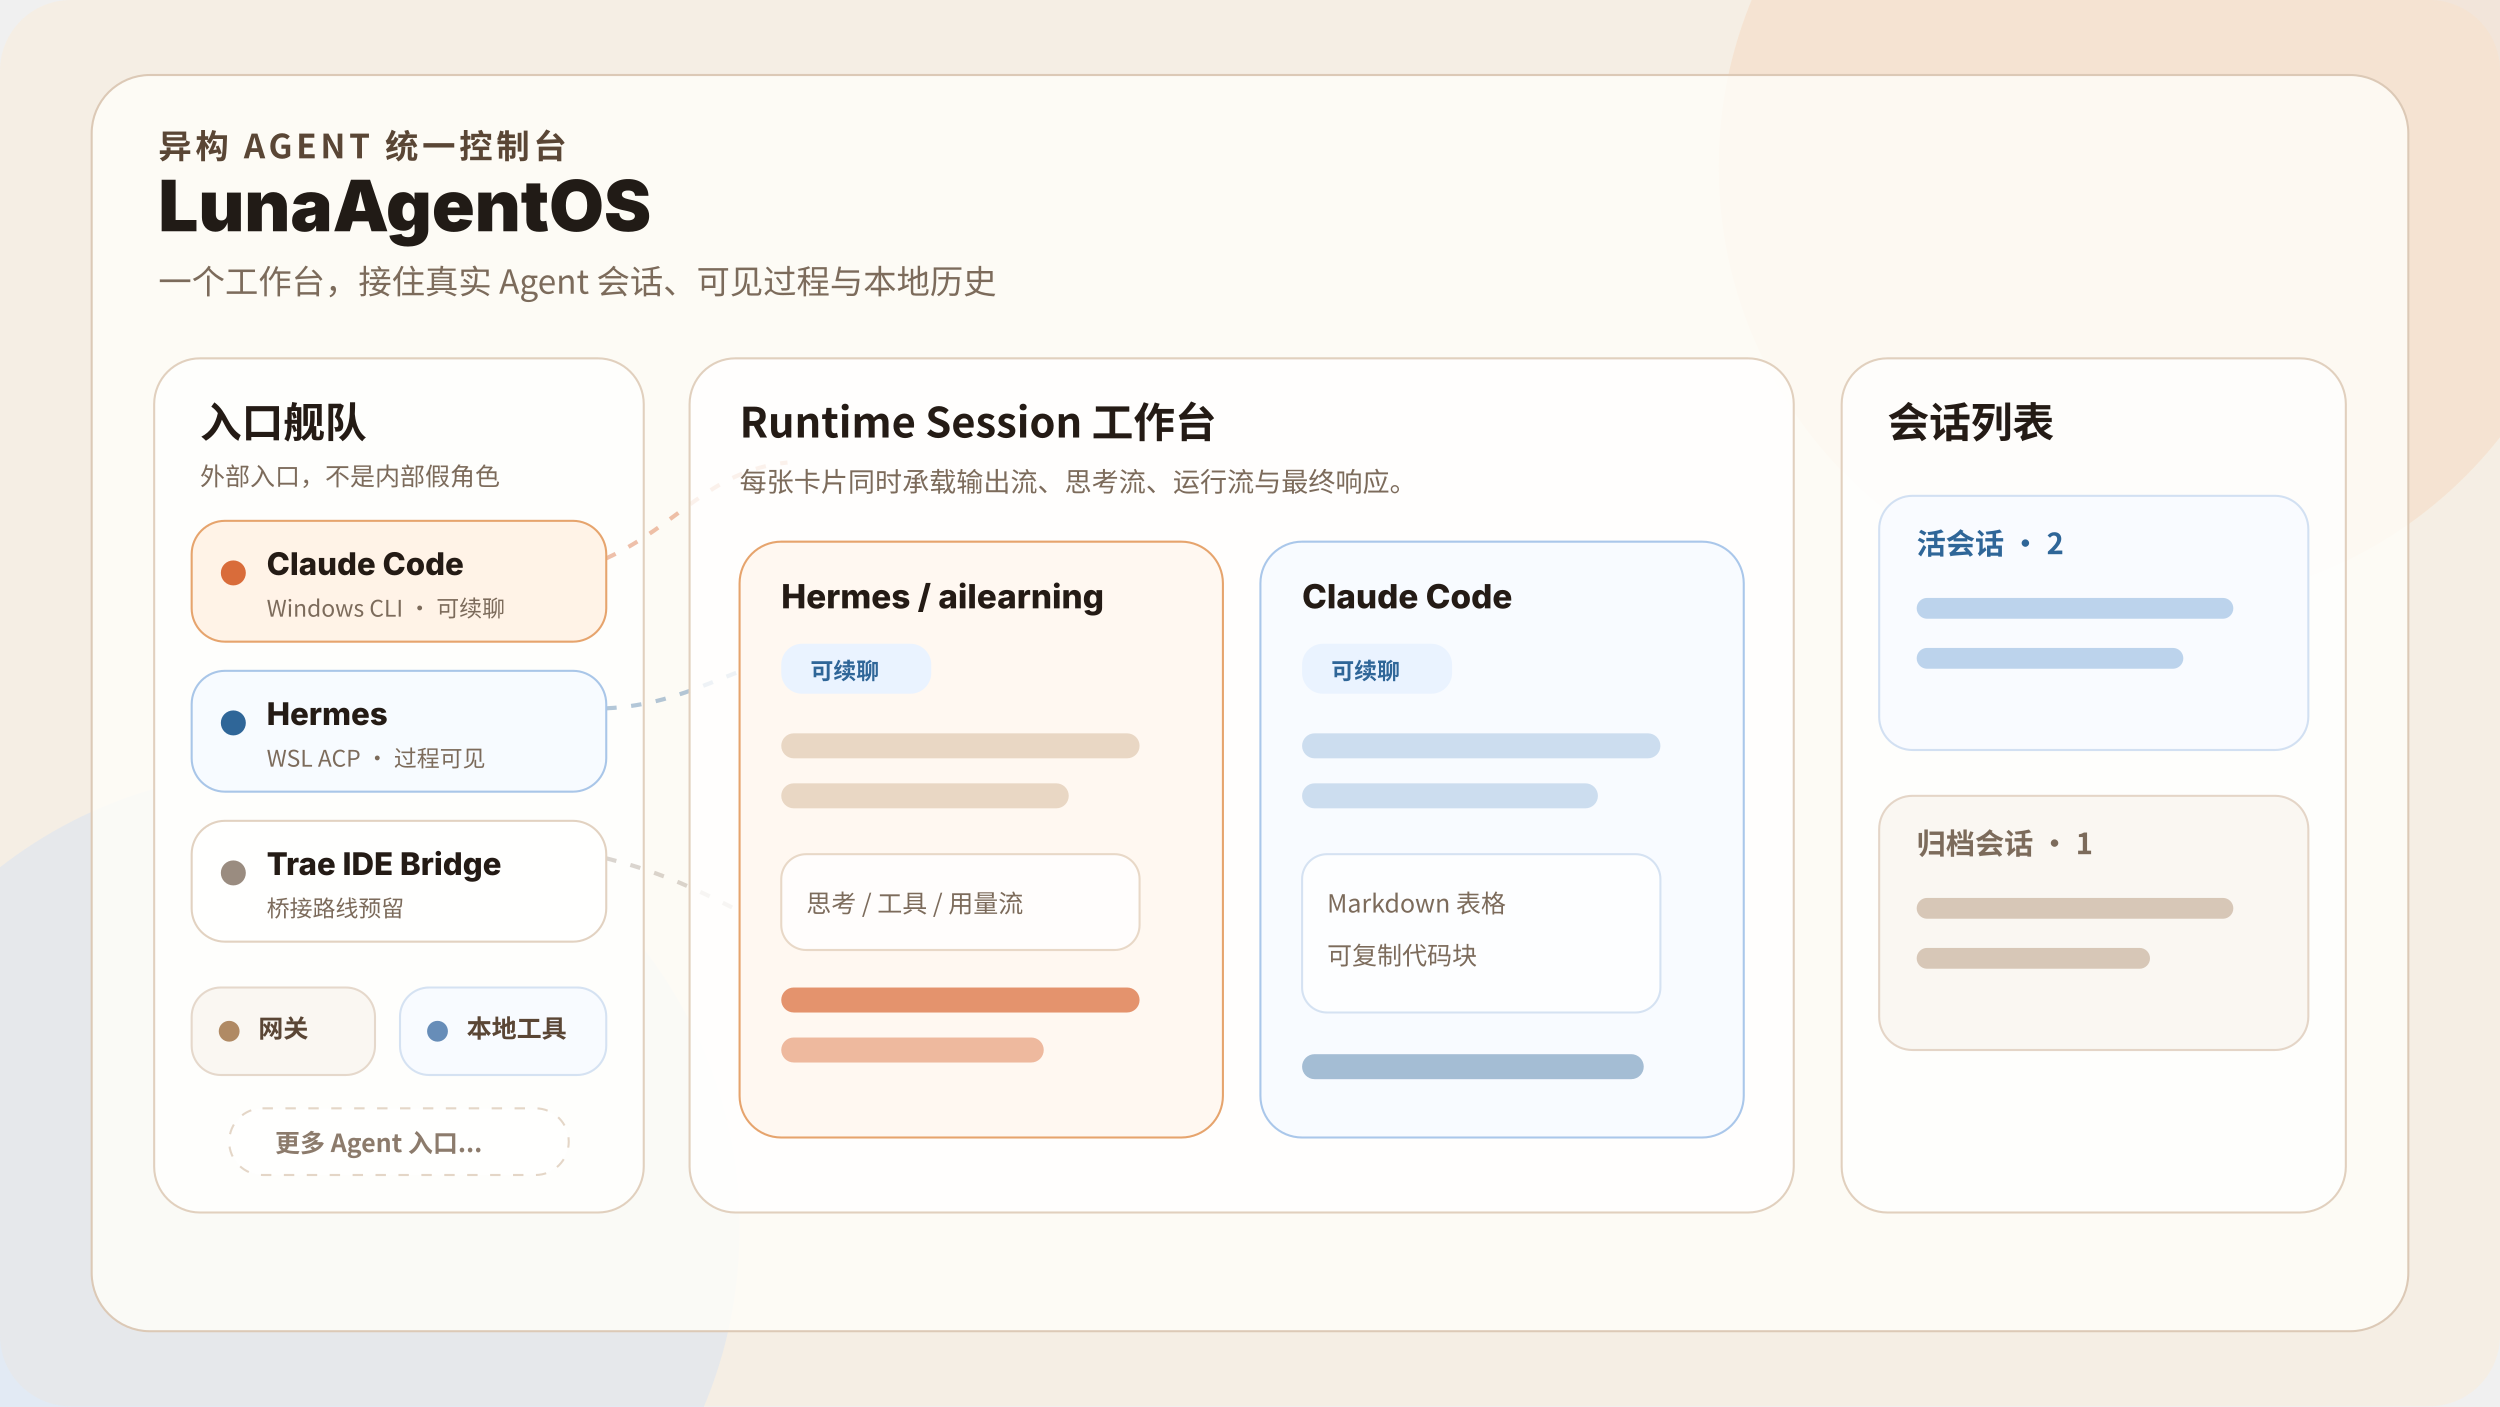
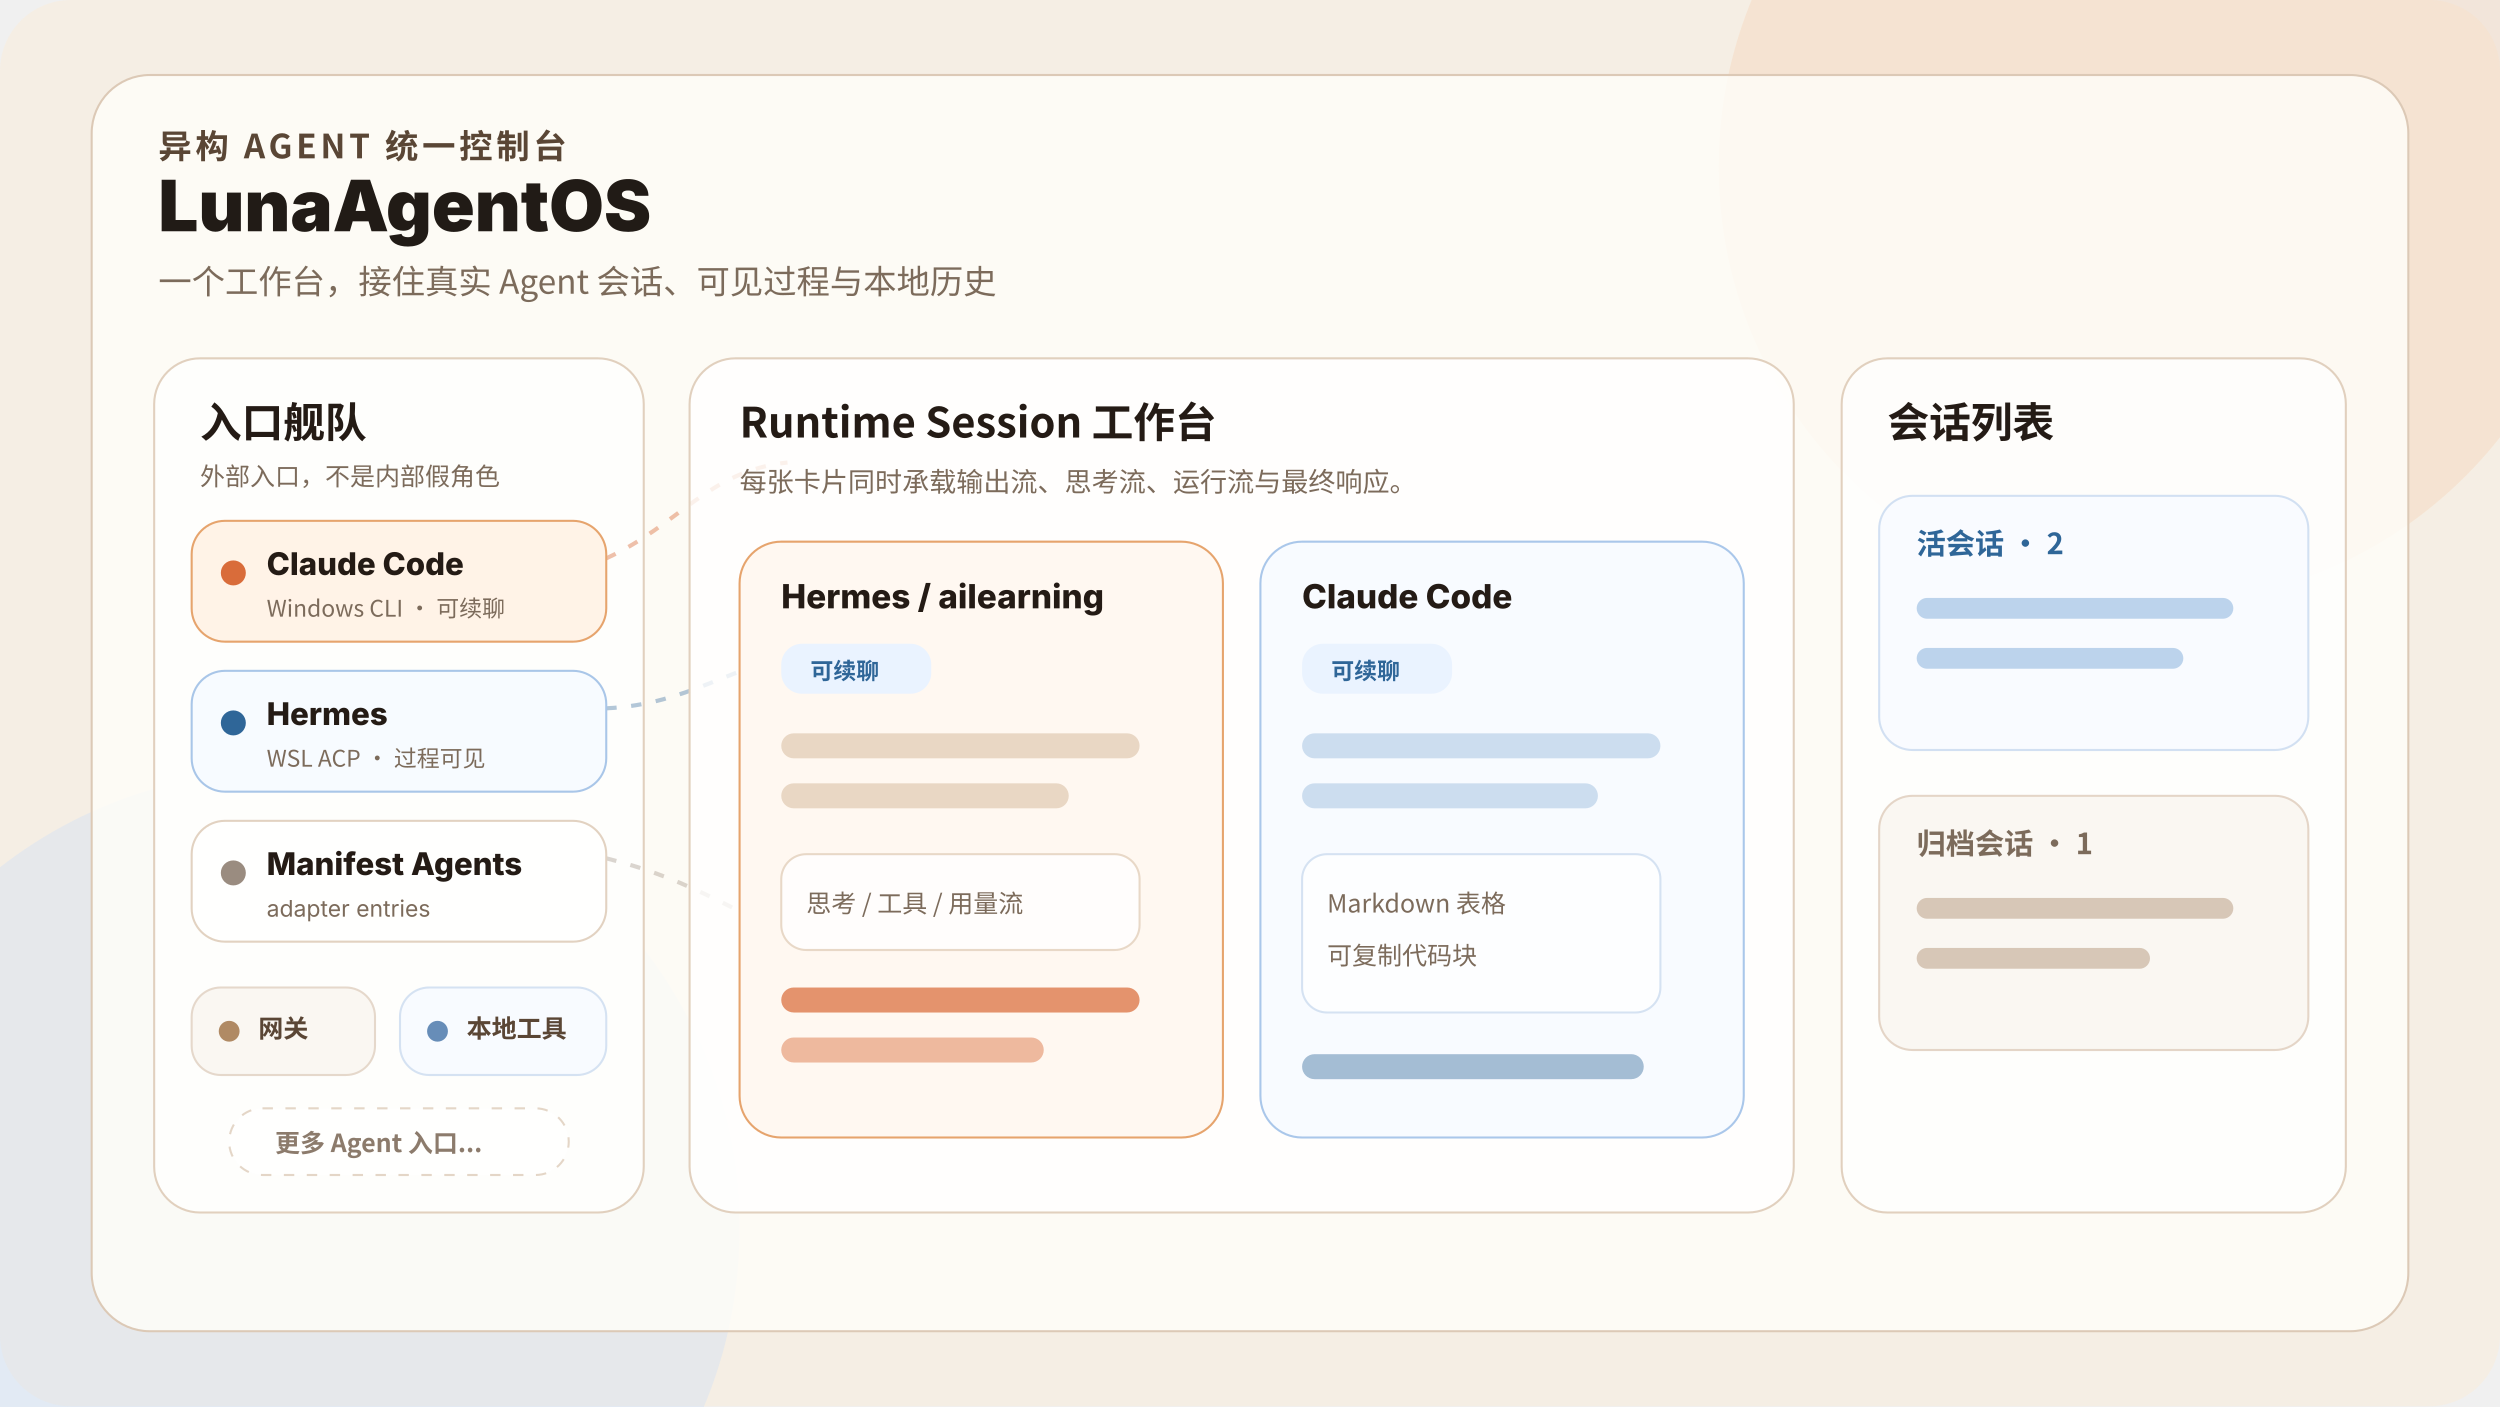
<svg xmlns="http://www.w3.org/2000/svg" width="1200" height="675" viewBox="0 0 1200 675" fill="none">
  <rect width="1200" height="675" rx="34" fill="#F5EEE4" />
  <circle cx="1035" cy="80" r="210" fill="#F6CDAA" opacity="0.32" />
  <circle cx="135" cy="590" r="220" fill="#BBD7FF" opacity="0.26" />
  <rect x="44" y="36" width="1112" height="603" rx="28" fill="#FFFDF9" fill-opacity="0.82" stroke="#DCC9B6" />
  <text x="76" y="76" fill="#5A4635" font-family="Microsoft YaHei, PingFang SC, Noto Sans CJK SC, Segoe UI, Arial" font-size="16" font-weight="800" letter-spacing="1.8">异构 AGENT 统一控制台</text>
  <text x="76" y="111" fill="#211B16" font-family="Inter, Segoe UI, Arial" font-size="34" font-weight="850">LunaAgentOS</text>
  <text x="76" y="141" fill="#7C6B5B" font-family="Microsoft YaHei, PingFang SC, Noto Sans CJK SC, Segoe UI, Arial" font-size="16">一个工作台，接住真实 Agent 会话、可见过程与本地历史</text>
  <g transform="translate(74 172)">
    <rect width="235" height="410" rx="22" fill="#FFFFFF" fill-opacity="0.72" stroke="#E1D0BE" />
    <text x="22" y="38" fill="#241B15" font-family="Microsoft YaHei, PingFang SC, Noto Sans CJK SC, Segoe UI, Arial" font-size="20" font-weight="800">入口舰队</text>
    <text x="22" y="61" fill="#7C6B5B" font-family="Microsoft YaHei, PingFang SC, Noto Sans CJK SC, Segoe UI, Arial" font-size="12">外部入口，不是内部假角色</text>
    <path d="M217 96 C252 80 266 54 304 50" stroke="#D96C3A" stroke-width="2" stroke-dasharray="5 7" opacity="0.42" />
    <path d="M217 168 C258 166 278 146 318 140" stroke="#2F6698" stroke-width="2" stroke-dasharray="5 7" opacity="0.36" />
    <path d="M217 240 C258 250 283 268 322 286" stroke="#8F7D6D" stroke-width="2" stroke-dasharray="5 7" opacity="0.32" />
    <rect x="18" y="78" width="199" height="58" rx="16" fill="#FFF3E7" stroke="#E6A46D" />
    <circle cx="38" cy="103" r="6" fill="#D96C3A" />
    <text x="54" y="104" fill="#241B15" font-family="Inter, Segoe UI, Arial" font-size="15" font-weight="800">Claude Code</text>
    <text x="54" y="124" fill="#7C6B5B" font-family="Microsoft YaHei, PingFang SC, Noto Sans CJK SC, Segoe UI, Arial" font-size="11">Windows CLI · 可续聊</text>
    <rect x="18" y="150" width="199" height="58" rx="16" fill="#F7FBFF" stroke="#A9C6E8" />
    <circle cx="38" cy="175" r="6" fill="#2F6698" />
    <text x="54" y="176" fill="#241B15" font-family="Inter, Segoe UI, Arial" font-size="15" font-weight="800">Hermes</text>
    <text x="54" y="196" fill="#7C6B5B" font-family="Microsoft YaHei, PingFang SC, Noto Sans CJK SC, Segoe UI, Arial" font-size="11">WSL ACP · 过程可见</text>
    <rect x="18" y="222" width="199" height="58" rx="16" fill="#FFFFFF" fill-opacity="0.62" stroke="#E2D2C1" />
    <circle cx="38" cy="247" r="6" fill="#9A8C80" />
-     <text x="54" y="248" fill="#241B15" font-family="Inter, Segoe UI, Arial" font-size="15" font-weight="800">Trae IDE Bridge</text>
-     <text x="54" y="268" fill="#7C6B5B" font-family="Microsoft YaHei, PingFang SC, Noto Sans CJK SC, Segoe UI, Arial" font-size="11">桥接路线预留</text>
+     <text x="54" y="248" fill="#241B15" font-family="Inter, Segoe UI, Arial" font-size="15" font-weight="800">Manifest Agents</text>
+     <text x="54" y="268" fill="#7C6B5B" font-family="Inter, Segoe UI, Arial" font-size="11">adapter entries</text>
    <rect x="18" y="302" width="88" height="42" rx="14" fill="#FAF7F2" stroke="#E5D8CB" />
    <circle cx="36" cy="323" r="5" fill="#B08A64" />
    <text x="50" y="326" fill="#5A4635" font-family="Microsoft YaHei, PingFang SC, Noto Sans CJK SC, Segoe UI, Arial" font-size="12" font-weight="800">网关</text>
    <rect x="118" y="302" width="99" height="42" rx="14" fill="#F8FBFF" stroke="#D5E2F2" />
    <circle cx="136" cy="323" r="5" fill="#678DB8" />
    <text x="150" y="326" fill="#5A4635" font-family="Microsoft YaHei, PingFang SC, Noto Sans CJK SC, Segoe UI, Arial" font-size="12" font-weight="800">本地工具</text>
    <rect x="36" y="360" width="163" height="32" rx="16" fill="#FFFFFF" fill-opacity="0.5" stroke="#E4D6C7" stroke-dasharray="5 6" />
    <text x="58" y="381" fill="#8C7B6C" font-family="Microsoft YaHei, PingFang SC, Noto Sans CJK SC, Segoe UI, Arial" font-size="12" font-weight="800">更多 Agent 入口...</text>
  </g>
  <g transform="translate(331 172)">
    <rect width="530" height="410" rx="22" fill="#FFFFFF" fill-opacity="0.78" stroke="#E1D0BE" />
    <text x="24" y="38" fill="#241B15" font-family="Microsoft YaHei, PingFang SC, Noto Sans CJK SC, Segoe UI, Arial" font-size="20" font-weight="800">Runtime Session 工作台</text>
    <text x="24" y="64" fill="#7C6B5B" font-family="Microsoft YaHei, PingFang SC, Noto Sans CJK SC, Segoe UI, Arial" font-size="13">每张卡片同时承载输出流、思考流、运行流与最终响应。</text>
    <rect x="24" y="88" width="232" height="286" rx="20" fill="#FFF8F1" stroke="#E6A46D" />
    <text x="44" y="120" fill="#241B15" font-family="Inter, Segoe UI, Arial" font-size="16" font-weight="800">Hermes / ailearning</text>
    <rect x="44" y="137" width="72" height="24" rx="10" fill="#EAF3FF" />
    <text x="58" y="154" fill="#2F6698" font-family="Microsoft YaHei, PingFang SC, Noto Sans CJK SC, Segoe UI, Arial" font-size="11" font-weight="800">可续聊</text>
    <rect x="44" y="180" width="172" height="12" rx="6" fill="#E9D7C4" />
    <rect x="44" y="204" width="138" height="12" rx="6" fill="#E9D7C4" />
    <rect x="44" y="238" width="172" height="46" rx="12" fill="#FFFFFF" fill-opacity="0.76" stroke="#E8D8C7" />
    <text x="56" y="266" fill="#7C6B5B" font-family="Microsoft YaHei, PingFang SC, Noto Sans CJK SC, Segoe UI, Arial" font-size="12">思考 / 工具 / 用量流</text>
    <rect x="44" y="302" width="172" height="12" rx="6" fill="#D96C3A" opacity="0.72" />
    <rect x="44" y="326" width="126" height="12" rx="6" fill="#D96C3A" opacity="0.45" />
    <rect x="274" y="88" width="232" height="286" rx="20" fill="#F8FBFF" stroke="#AAC7EA" />
    <text x="294" y="120" fill="#241B15" font-family="Inter, Segoe UI, Arial" font-size="16" font-weight="800">Claude Code</text>
    <rect x="294" y="137" width="72" height="24" rx="10" fill="#EAF3FF" />
    <text x="308" y="154" fill="#2F6698" font-family="Microsoft YaHei, PingFang SC, Noto Sans CJK SC, Segoe UI, Arial" font-size="11" font-weight="800">可续聊</text>
    <rect x="294" y="180" width="172" height="12" rx="6" fill="#CCDDEF" />
    <rect x="294" y="204" width="142" height="12" rx="6" fill="#CCDDEF" />
    <rect x="294" y="238" width="172" height="76" rx="12" fill="#FFFFFF" fill-opacity="0.76" stroke="#D5E2F2" />
    <text x="306" y="266" fill="#7C6B5B" font-family="Microsoft YaHei, PingFang SC, Noto Sans CJK SC, Segoe UI, Arial" font-size="12">Markdown 表格</text>
    <text x="306" y="291" fill="#7C6B5B" font-family="Microsoft YaHei, PingFang SC, Noto Sans CJK SC, Segoe UI, Arial" font-size="12">可复制代码块</text>
    <rect x="294" y="334" width="164" height="12" rx="6" fill="#2F6698" opacity="0.42" />
  </g>
  <g transform="translate(884 172)">
    <rect width="242" height="410" rx="22" fill="#FFFFFF" fill-opacity="0.72" stroke="#E1D0BE" />
    <text x="22" y="38" fill="#241B15" font-family="Microsoft YaHei, PingFang SC, Noto Sans CJK SC, Segoe UI, Arial" font-size="20" font-weight="800">会话列表</text>
    <rect x="18" y="66" width="206" height="122" rx="16" fill="#F9FBFF" stroke="#D2E0F2" />
    <text x="36" y="94" fill="#2F6698" font-family="Microsoft YaHei, PingFang SC, Noto Sans CJK SC, Segoe UI, Arial" font-size="14" font-weight="800">活会话 · 2</text>
    <rect x="36" y="115" width="152" height="10" rx="5" fill="#BCD3EC" />
    <rect x="36" y="139" width="128" height="10" rx="5" fill="#BCD3EC" />
    <rect x="18" y="210" width="206" height="122" rx="16" fill="#FAF7F2" stroke="#E4D5C7" />
    <text x="36" y="238" fill="#7C6B5B" font-family="Microsoft YaHei, PingFang SC, Noto Sans CJK SC, Segoe UI, Arial" font-size="14" font-weight="800">归档会话 · 1</text>
    <rect x="36" y="259" width="152" height="10" rx="5" fill="#D7C7B7" />
    <rect x="36" y="283" width="112" height="10" rx="5" fill="#D7C7B7" />
  </g>
</svg>
